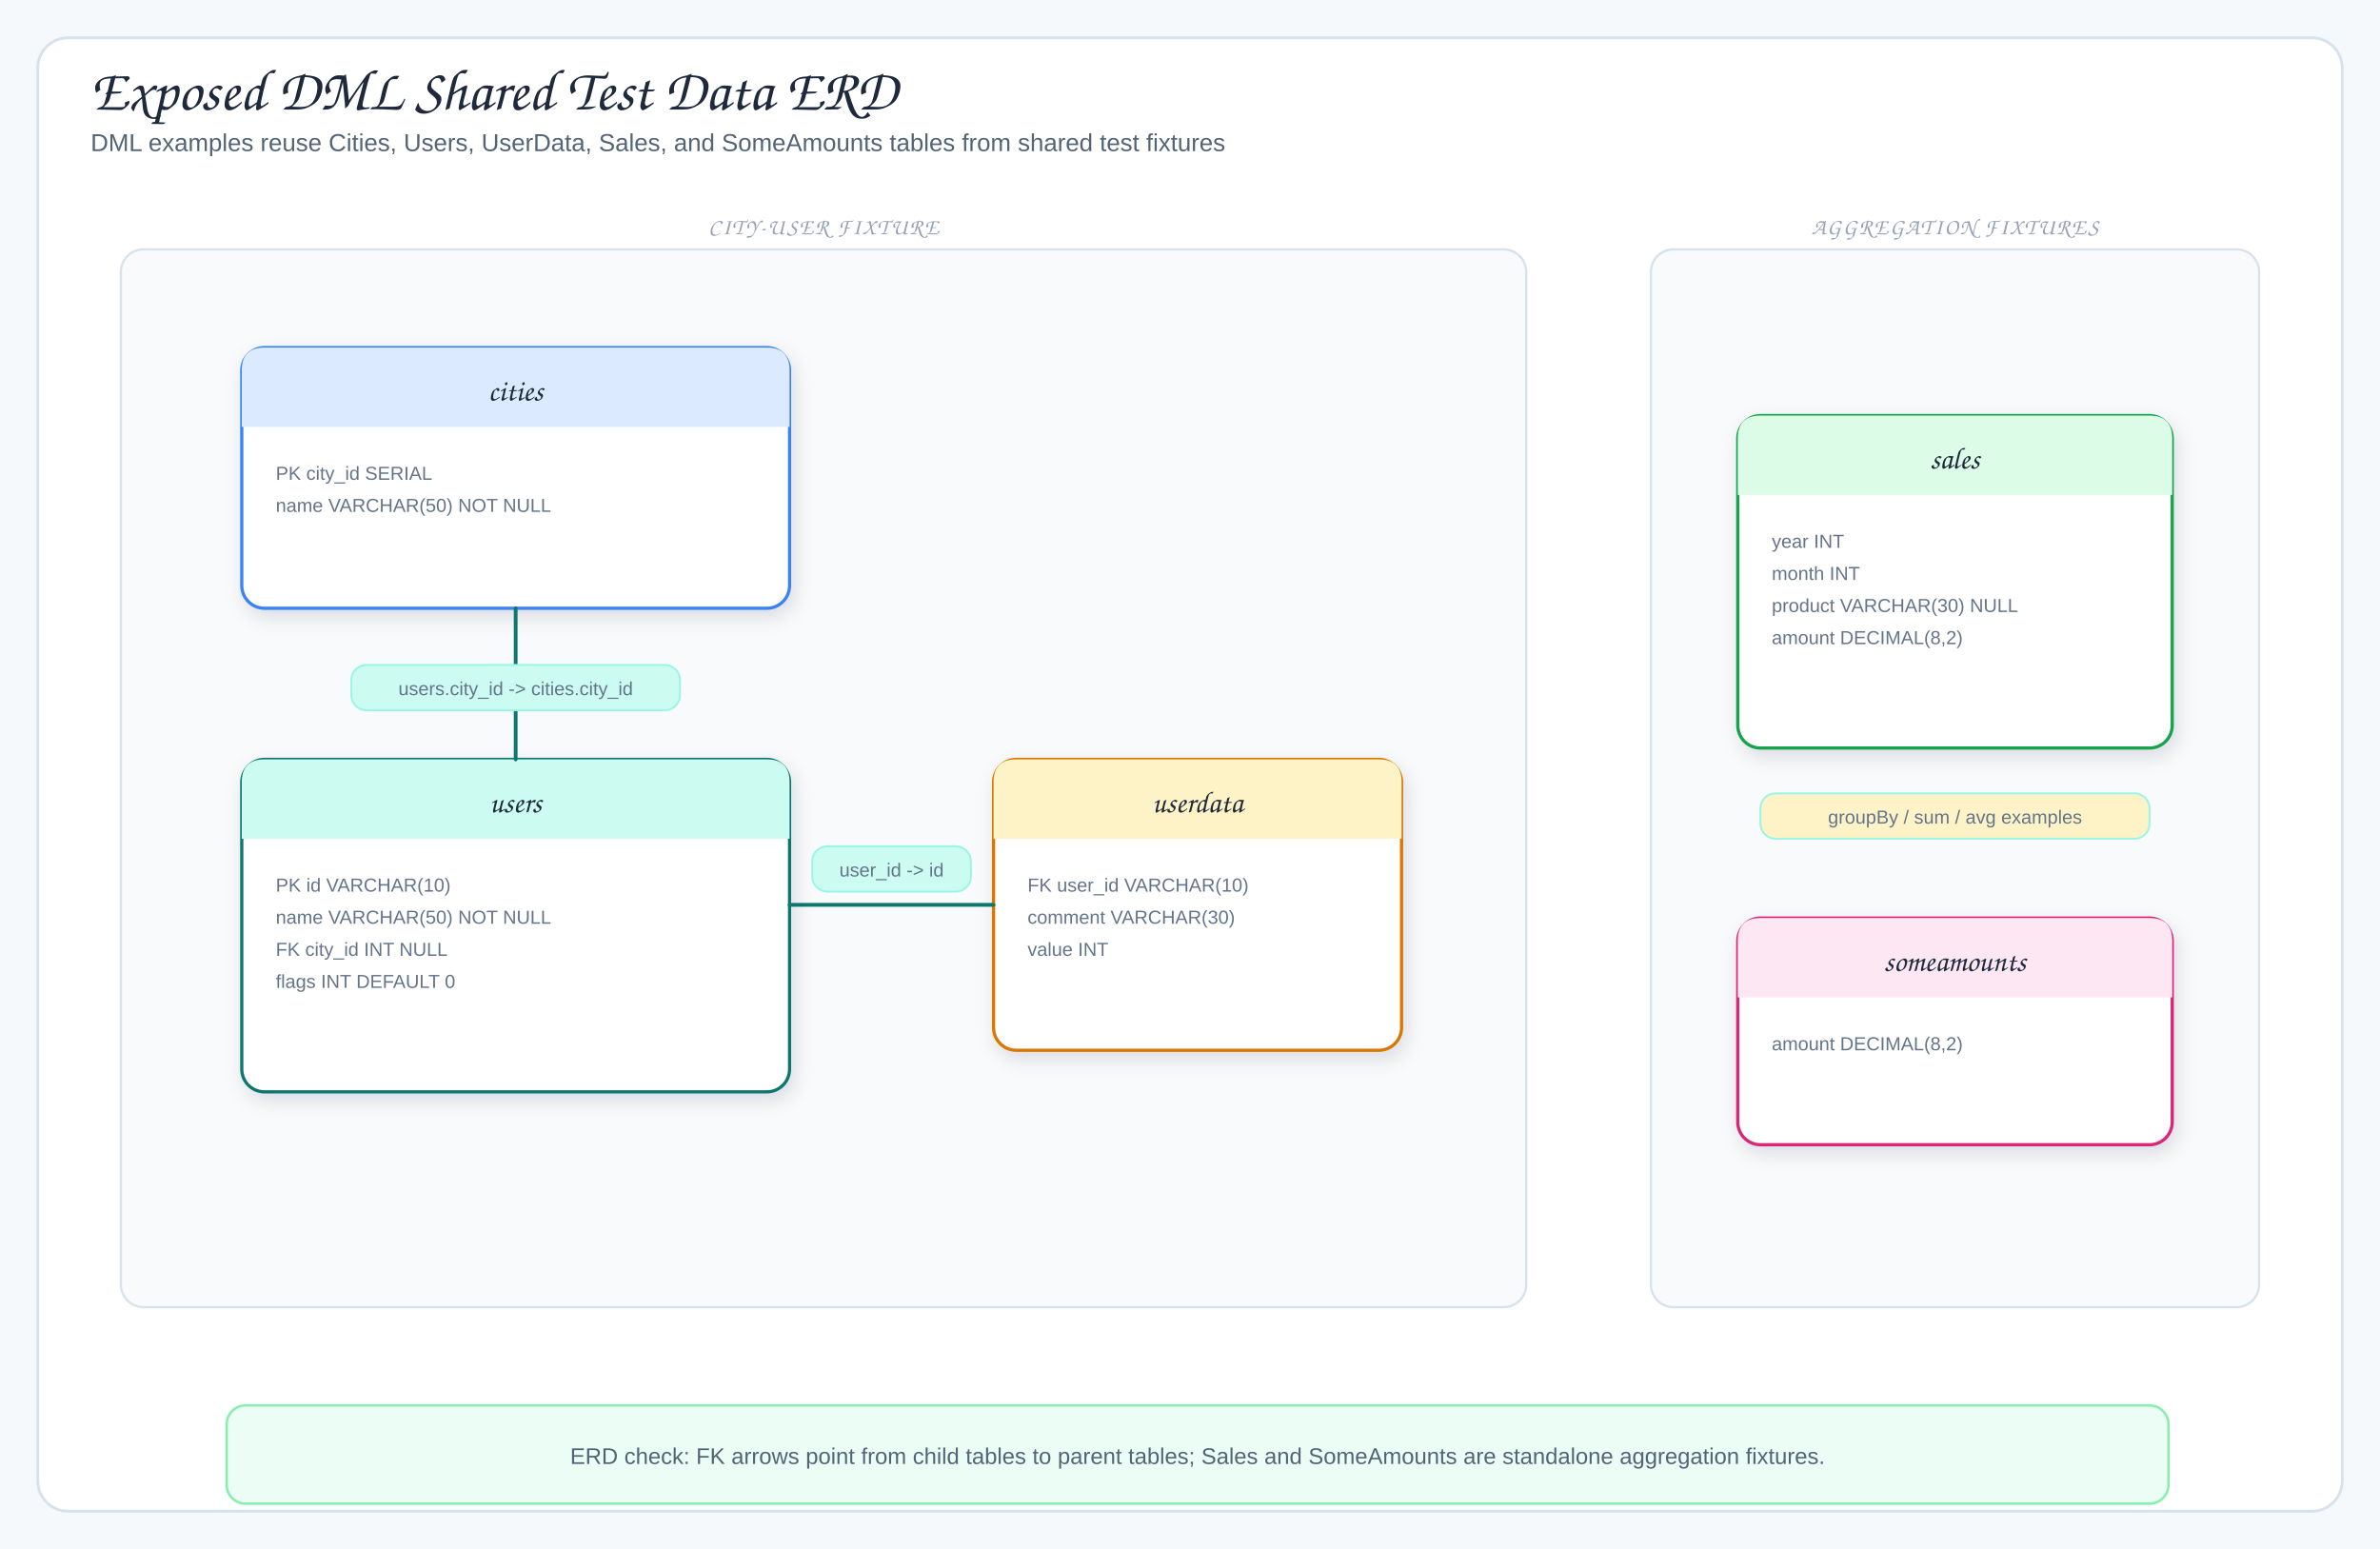
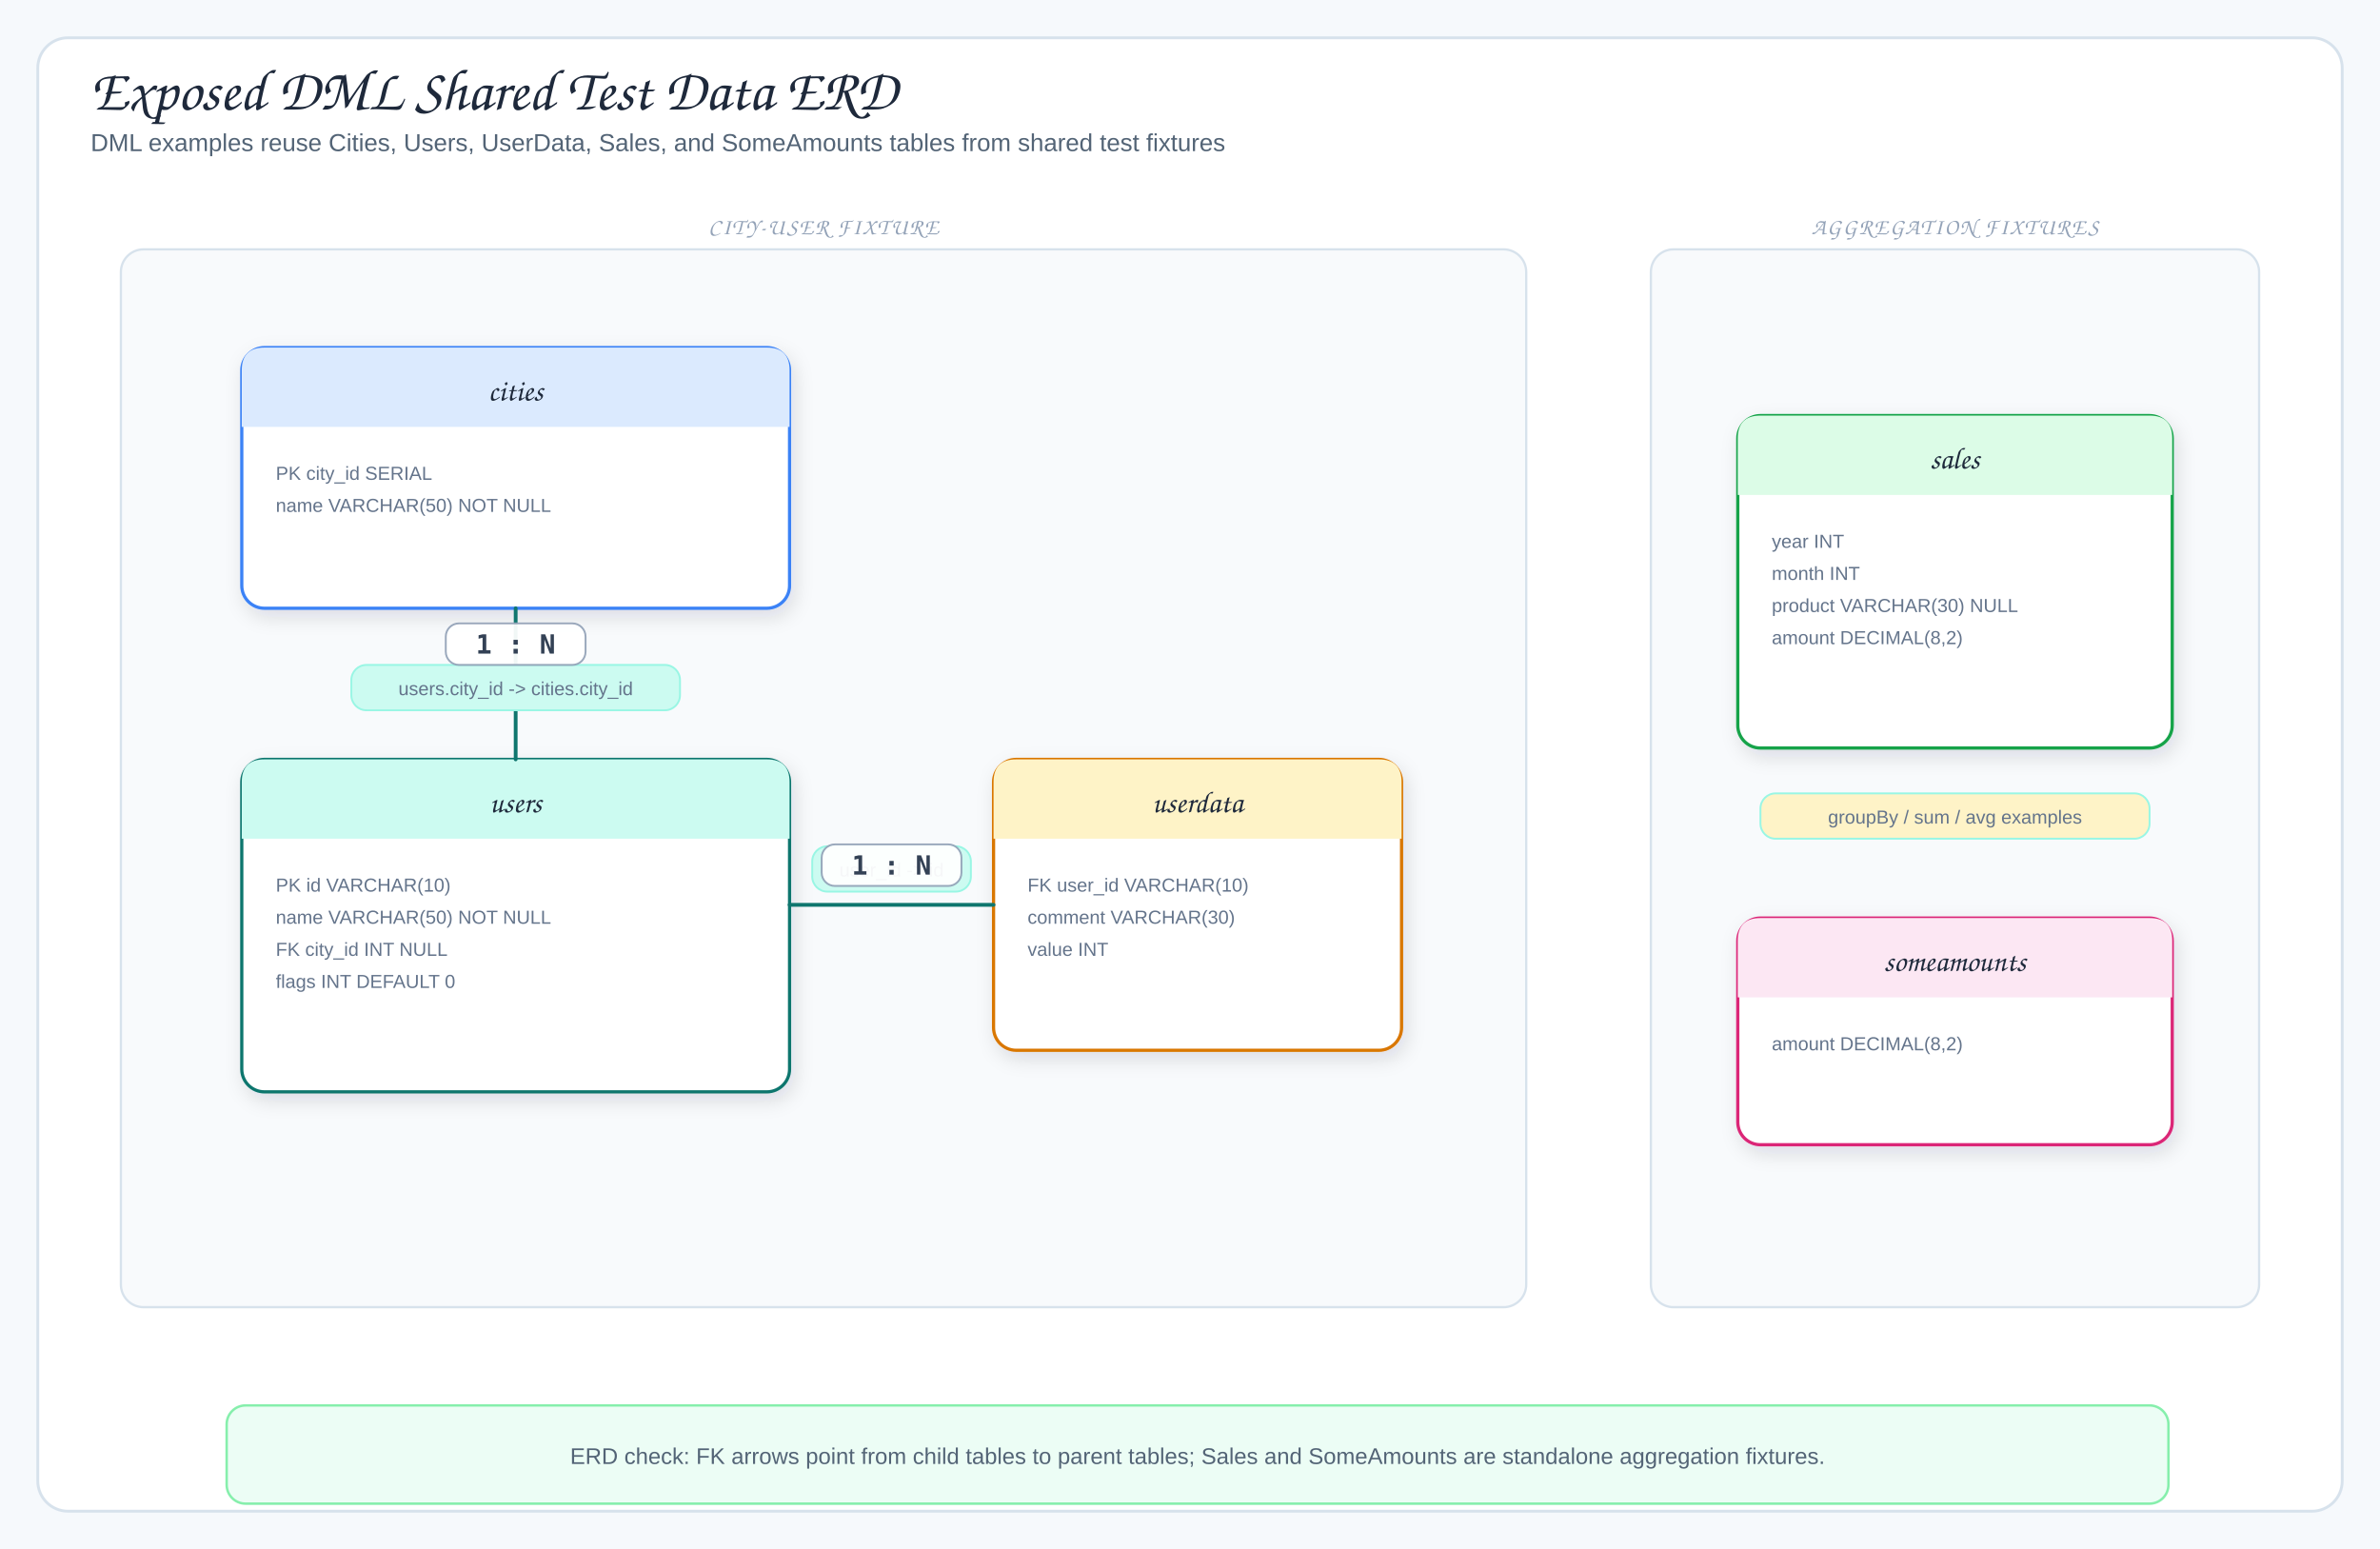
<svg xmlns="http://www.w3.org/2000/svg" viewBox="0 0 1260 820" width="1260" height="820" role="img" aria-label="Exposed DML Shared Test Data ERD">
  <defs>
    <filter id="shadow" x="-10%" y="-10%" width="120%" height="130%">
      <feDropShadow dx="2" dy="4" stdDeviation="5" flood-color="#1f2937" flood-opacity="0.12" />
    </filter>
    <style>
.canvas{fill:#f6f9fc}.frame{fill:#fff;stroke:#d7e2ec;stroke-width:1.5}
.title{font-family:"Architects Daughter","Comic Sans MS",cursive;font-size:31px;fill:#1e293b}
.subtitle,.detail{font-family:"Comic Mono","Comic Sans MS","Comic Sans","Comic Neue",Arial,sans-serif;fill:#536476}
.subtitle{font-size:13px}.detail{font-size:12px}.tiny{font-family:"Comic Mono","Comic Sans MS","Comic Sans","Comic Neue",Arial,sans-serif;font-size:10px;fill:#64748b}
.label{font-family:"Architects Daughter","Comic Sans MS",cursive;font-size:16px;fill:#1e293b}
.panelTitle{font-family:"Architects Daughter","Comic Sans MS",cursive;font-size:12px;letter-spacing:.08em;fill:#94a3b8}
.card{stroke-width:1.7;filter:url(#shadow)}.panel{fill:#f8fafc;stroke:#d7e2ec;stroke-width:1.2}
.arrow{fill:none;stroke:#2563eb;stroke-width:2;stroke-linecap:round;stroke-linejoin:round;}
.runtimeUse{fill:none;stroke:#7c3aed;stroke-width:1.9;stroke-dasharray:5 5;stroke-linecap:round;stroke-linejoin:round;}
.dbUse{fill:none;stroke:#ea580c;stroke-width:2;stroke-linecap:round;stroke-linejoin:round;}
.fkArrow{fill:none;stroke:#0f766e;stroke-width:2;stroke-linecap:round;stroke-linejoin:round;}
.returnLine{fill:none;stroke:#64748b;stroke-width:1.8;stroke-dasharray:6 5;stroke-linecap:round;stroke-linejoin:round;}
.lifeline{stroke:#cbd5e1;stroke-width:1.5;stroke-dasharray:5 6}
.inherit{fill:none;stroke:#475569;stroke-width:2.1;stroke-linecap:round;stroke-linejoin:round}
.inheritHead{fill:#fff;stroke:#475569;stroke-width:1.8;stroke-linejoin:round}
+ 
+   .cardinalityBox{fill:#ffffff;stroke:#94a3b8;stroke-width:1;rx:7;opacity:.94}
+   .cardinalityLabel{font-family:"Comic Mono", "SFMono-Regular", monospace;font-size:14px;font-weight:700;fill:#334155}
</style>
  </defs>
  <rect width="1260" height="820" class="canvas" />
  <rect x="20" y="20" width="1220" height="780" rx="16" class="frame" />
  <text x="48" y="58" class="title">Exposed DML Shared Test Data ERD</text>
  <text x="48" y="80" class="subtitle">DML examples reuse Cities, Users, UserData, Sales, and SomeAmounts tables from shared test fixtures</text>
  <rect x="64" y="132" width="744" height="560" rx="12" class="panel" />
  <text x="436" y="124" class="panelTitle" text-anchor="middle">CITY-USER FIXTURE</text>
  <rect x="128" y="184" width="290" height="138" rx="12" fill="#fff" stroke="#3b82f6" class="card" />
  <path d="M128,226 L128,196 Q128,184 140,184 L406,184 Q418,184 418,196 L418,226 Z" fill="#dbeafe" />
  <text x="273" y="212" class="label" text-anchor="middle">cities</text>
  <text x="146" y="254" class="tiny">PK city_id SERIAL</text>
  <text x="146" y="271" class="tiny">name VARCHAR(50) NOT NULL</text>
  <rect x="128" y="402" width="290" height="176" rx="12" fill="#fff" stroke="#0f766e" class="card" />
  <path d="M128,444 L128,414 Q128,402 140,402 L406,402 Q418,402 418,414 L418,444 Z" fill="#ccfbf1" />
  <text x="273" y="430" class="label" text-anchor="middle">users</text>
  <text x="146" y="472" class="tiny">PK id VARCHAR(10)</text>
  <text x="146" y="489" class="tiny">name VARCHAR(50) NOT NULL</text>
  <text x="146" y="506" class="tiny">FK city_id INT NULL</text>
  <text x="146" y="523" class="tiny">flags INT DEFAULT 0</text>
  <rect x="526" y="402" width="216" height="154" rx="12" fill="#fff" stroke="#d97706" class="card" />
  <path d="M526,444 L526,414 Q526,402 538,402 L730,402 Q742,402 742,414 L742,444 Z" fill="#fef3c7" />
  <text x="634" y="430" class="label" text-anchor="middle">userdata</text>
  <text x="544" y="472" class="tiny">FK user_id VARCHAR(10)</text>
  <text x="544" y="489" class="tiny">comment VARCHAR(30)</text>
  <text x="544" y="506" class="tiny">value INT</text>
  <path d="M273,402 L273,322" class="fkArrow" />
  <rect x="186" y="352" width="174" height="24" rx="8" fill="#ccfbf1" stroke="#99f6e4" />
  <text x="273" y="368" class="tiny" text-anchor="middle">users.city_id -&gt; cities.city_id</text>
  <path d="M526,479 L418,479" class="fkArrow" />
  <rect x="430" y="448" width="84" height="24" rx="8" fill="#ccfbf1" stroke="#99f6e4" />
  <text x="472" y="464" class="tiny" text-anchor="middle">user_id -&gt; id</text>
  <rect x="874" y="132" width="322" height="560" rx="12" class="panel" />
  <text x="1035" y="124" class="panelTitle" text-anchor="middle">AGGREGATION FIXTURES</text>
  <rect x="920" y="220" width="230" height="176" rx="12" fill="#fff" stroke="#16a34a" class="card" />
  <path d="M920,262 L920,232 Q920,220 932,220 L1138,220 Q1150,220 1150,232 L1150,262 Z" fill="#dcfce7" />
  <text x="1035" y="248" class="label" text-anchor="middle">sales</text>
  <text x="938" y="290" class="tiny">year INT</text>
  <text x="938" y="307" class="tiny">month INT</text>
  <text x="938" y="324" class="tiny">product VARCHAR(30) NULL</text>
  <text x="938" y="341" class="tiny">amount DECIMAL(8,2)</text>
  <rect x="920" y="486" width="230" height="120" rx="12" fill="#fff" stroke="#db2777" class="card" />
  <path d="M920,528 L920,498 Q920,486 932,486 L1138,486 Q1150,486 1150,498 L1150,528 Z" fill="#fce7f3" />
  <text x="1035" y="514" class="label" text-anchor="middle">someamounts</text>
  <text x="938" y="556" class="tiny">amount DECIMAL(8,2)</text>
  <rect x="932" y="420" width="206" height="24" rx="8" fill="#fef3c7" stroke="#99f6e4" />
  <text x="1035" y="436" class="tiny" text-anchor="middle">groupBy / sum / avg examples</text>
  <rect x="120" y="744" width="1028" height="52" rx="10" fill="#ecfdf5" stroke="#86efac" stroke-width="1.3" />
  <text x="634" y="775" class="detail" text-anchor="middle">ERD check: FK arrows point from child tables to parent tables; Sales and SomeAmounts are standalone aggregation fixtures.</text>
+   <g class="cardinality" data-cardinality="1 : N">
+     <rect class="cardinalityBox" x="236.0" y="330.0" width="74" height="22" />
+     <text class="cardinalityLabel" x="273.0" y="346.0" text-anchor="middle">1 : N</text>
+   </g>
+   <g class="cardinality" data-cardinality="1 : N">
+     <rect class="cardinalityBox" x="435.0" y="447.0" width="74" height="22" />
+     <text class="cardinalityLabel" x="472.0" y="463.0" text-anchor="middle">1 : N</text>
+   </g>
</svg>
